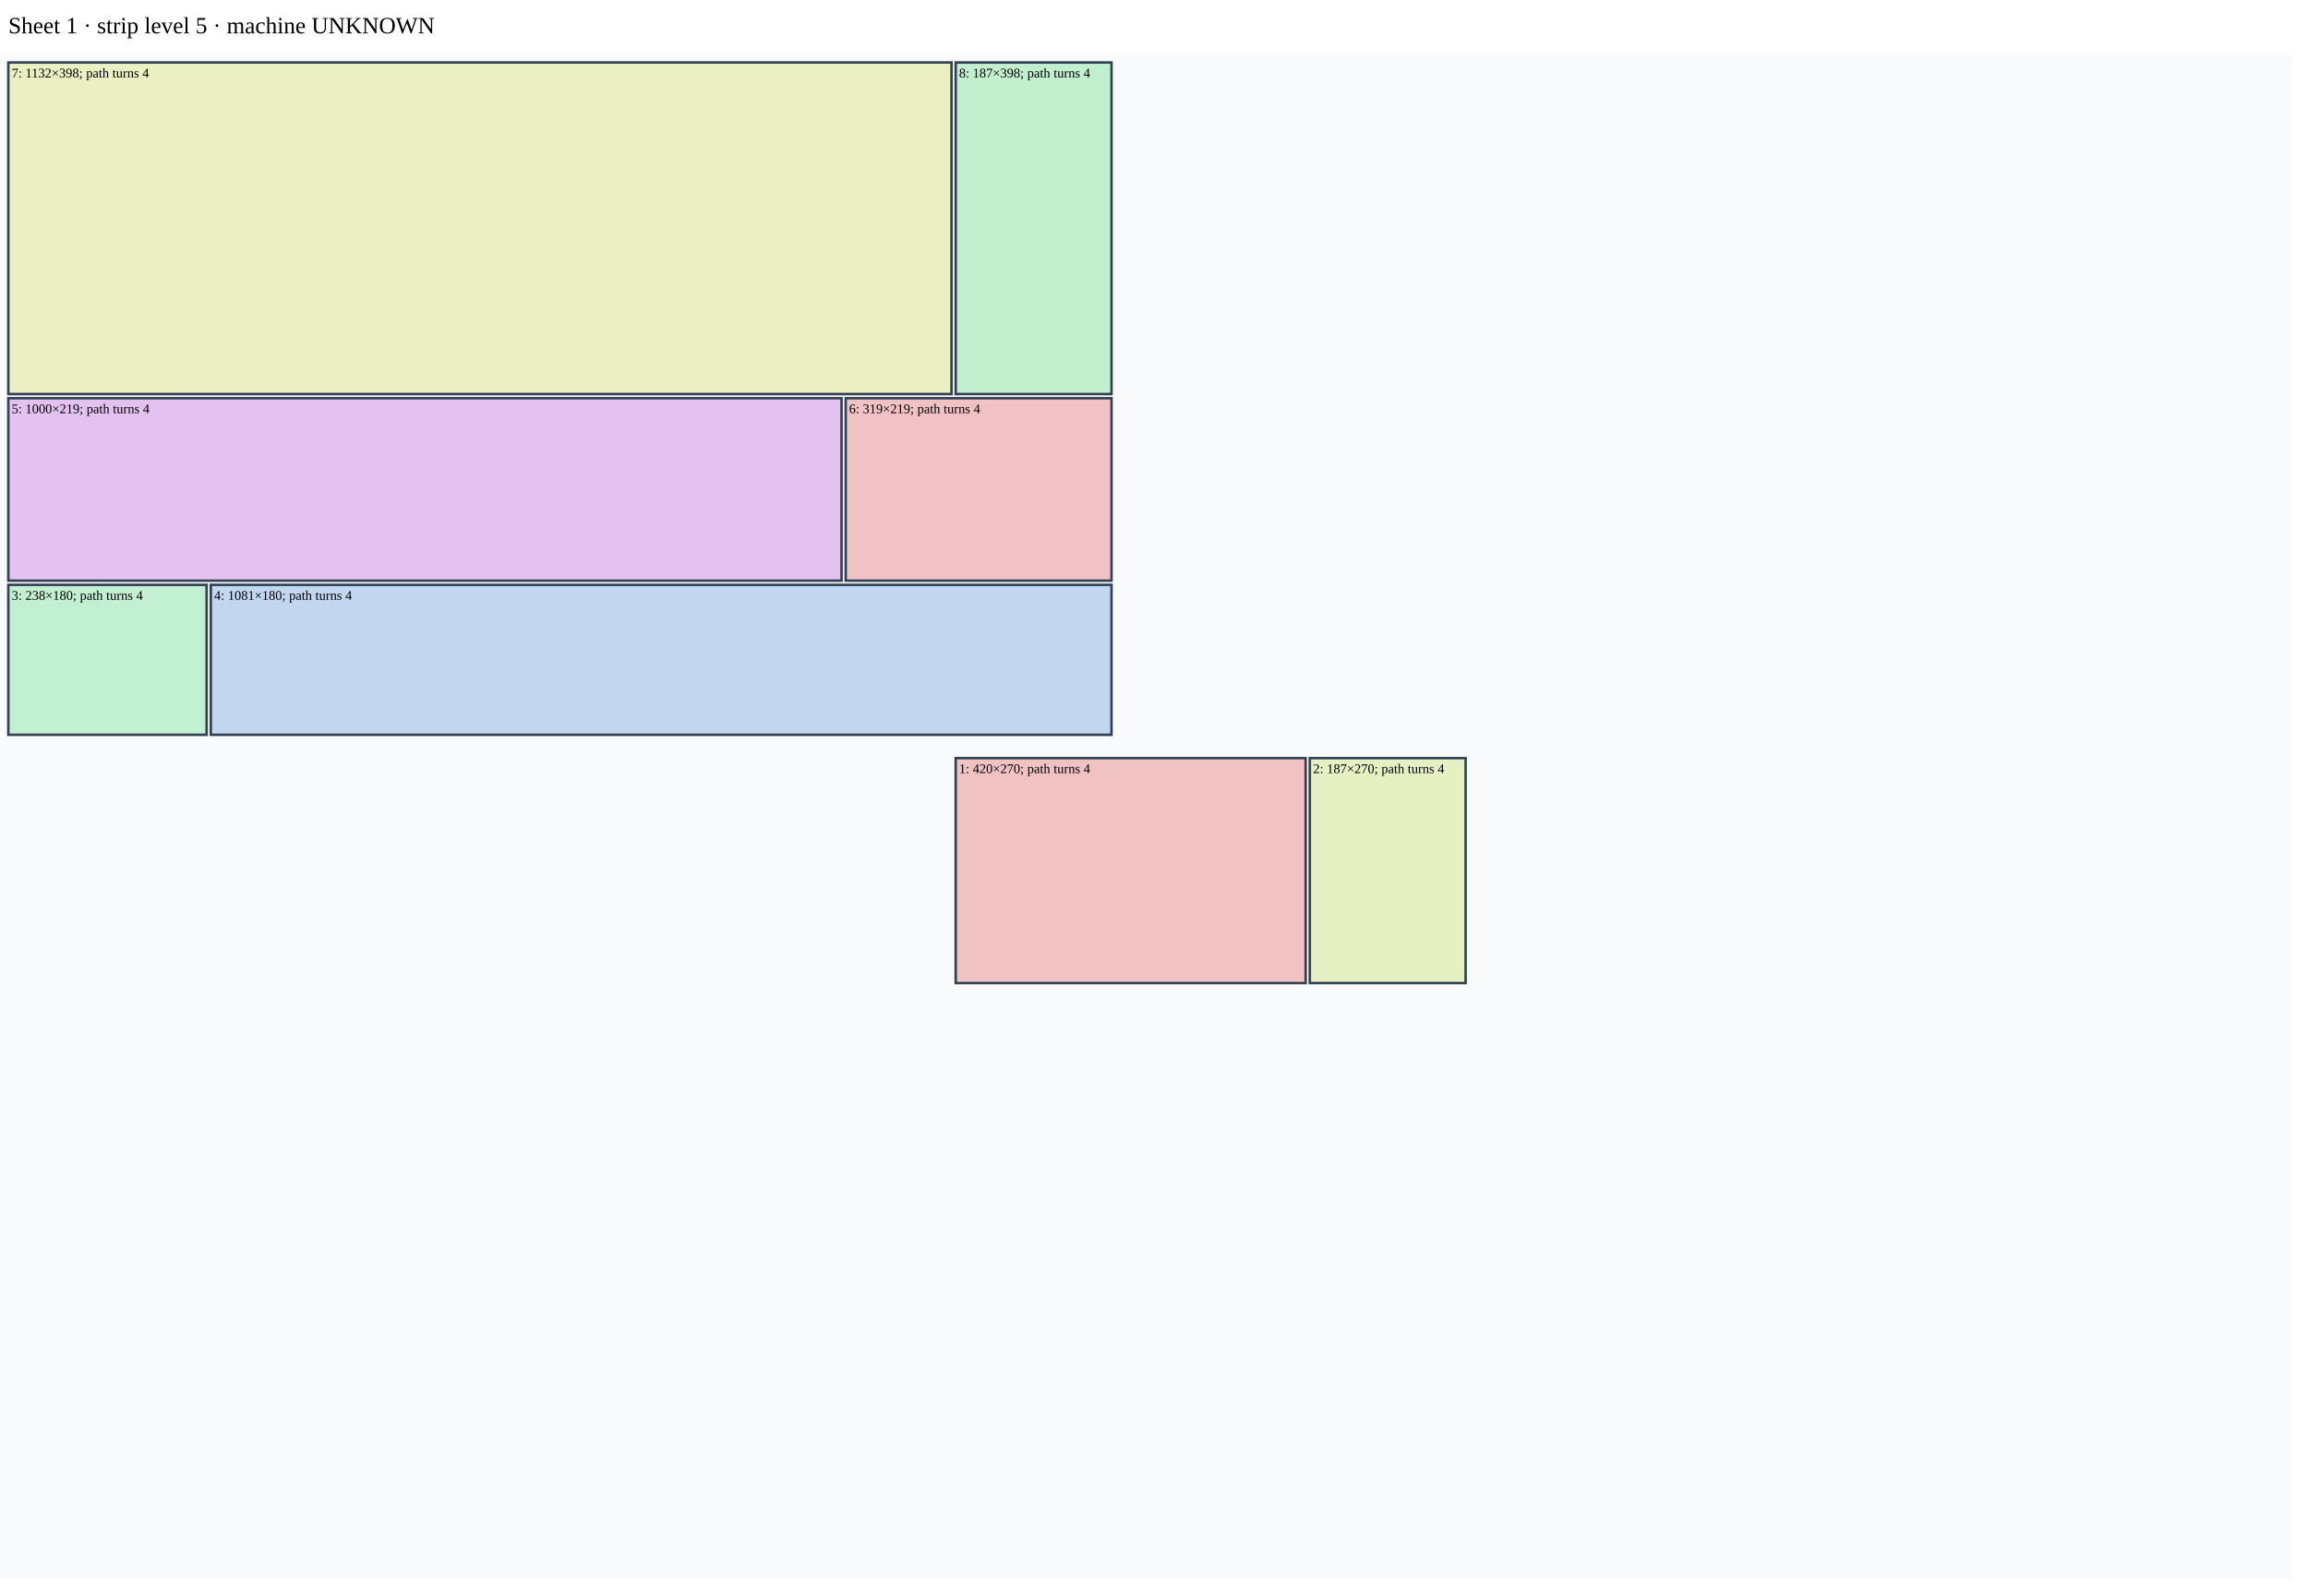
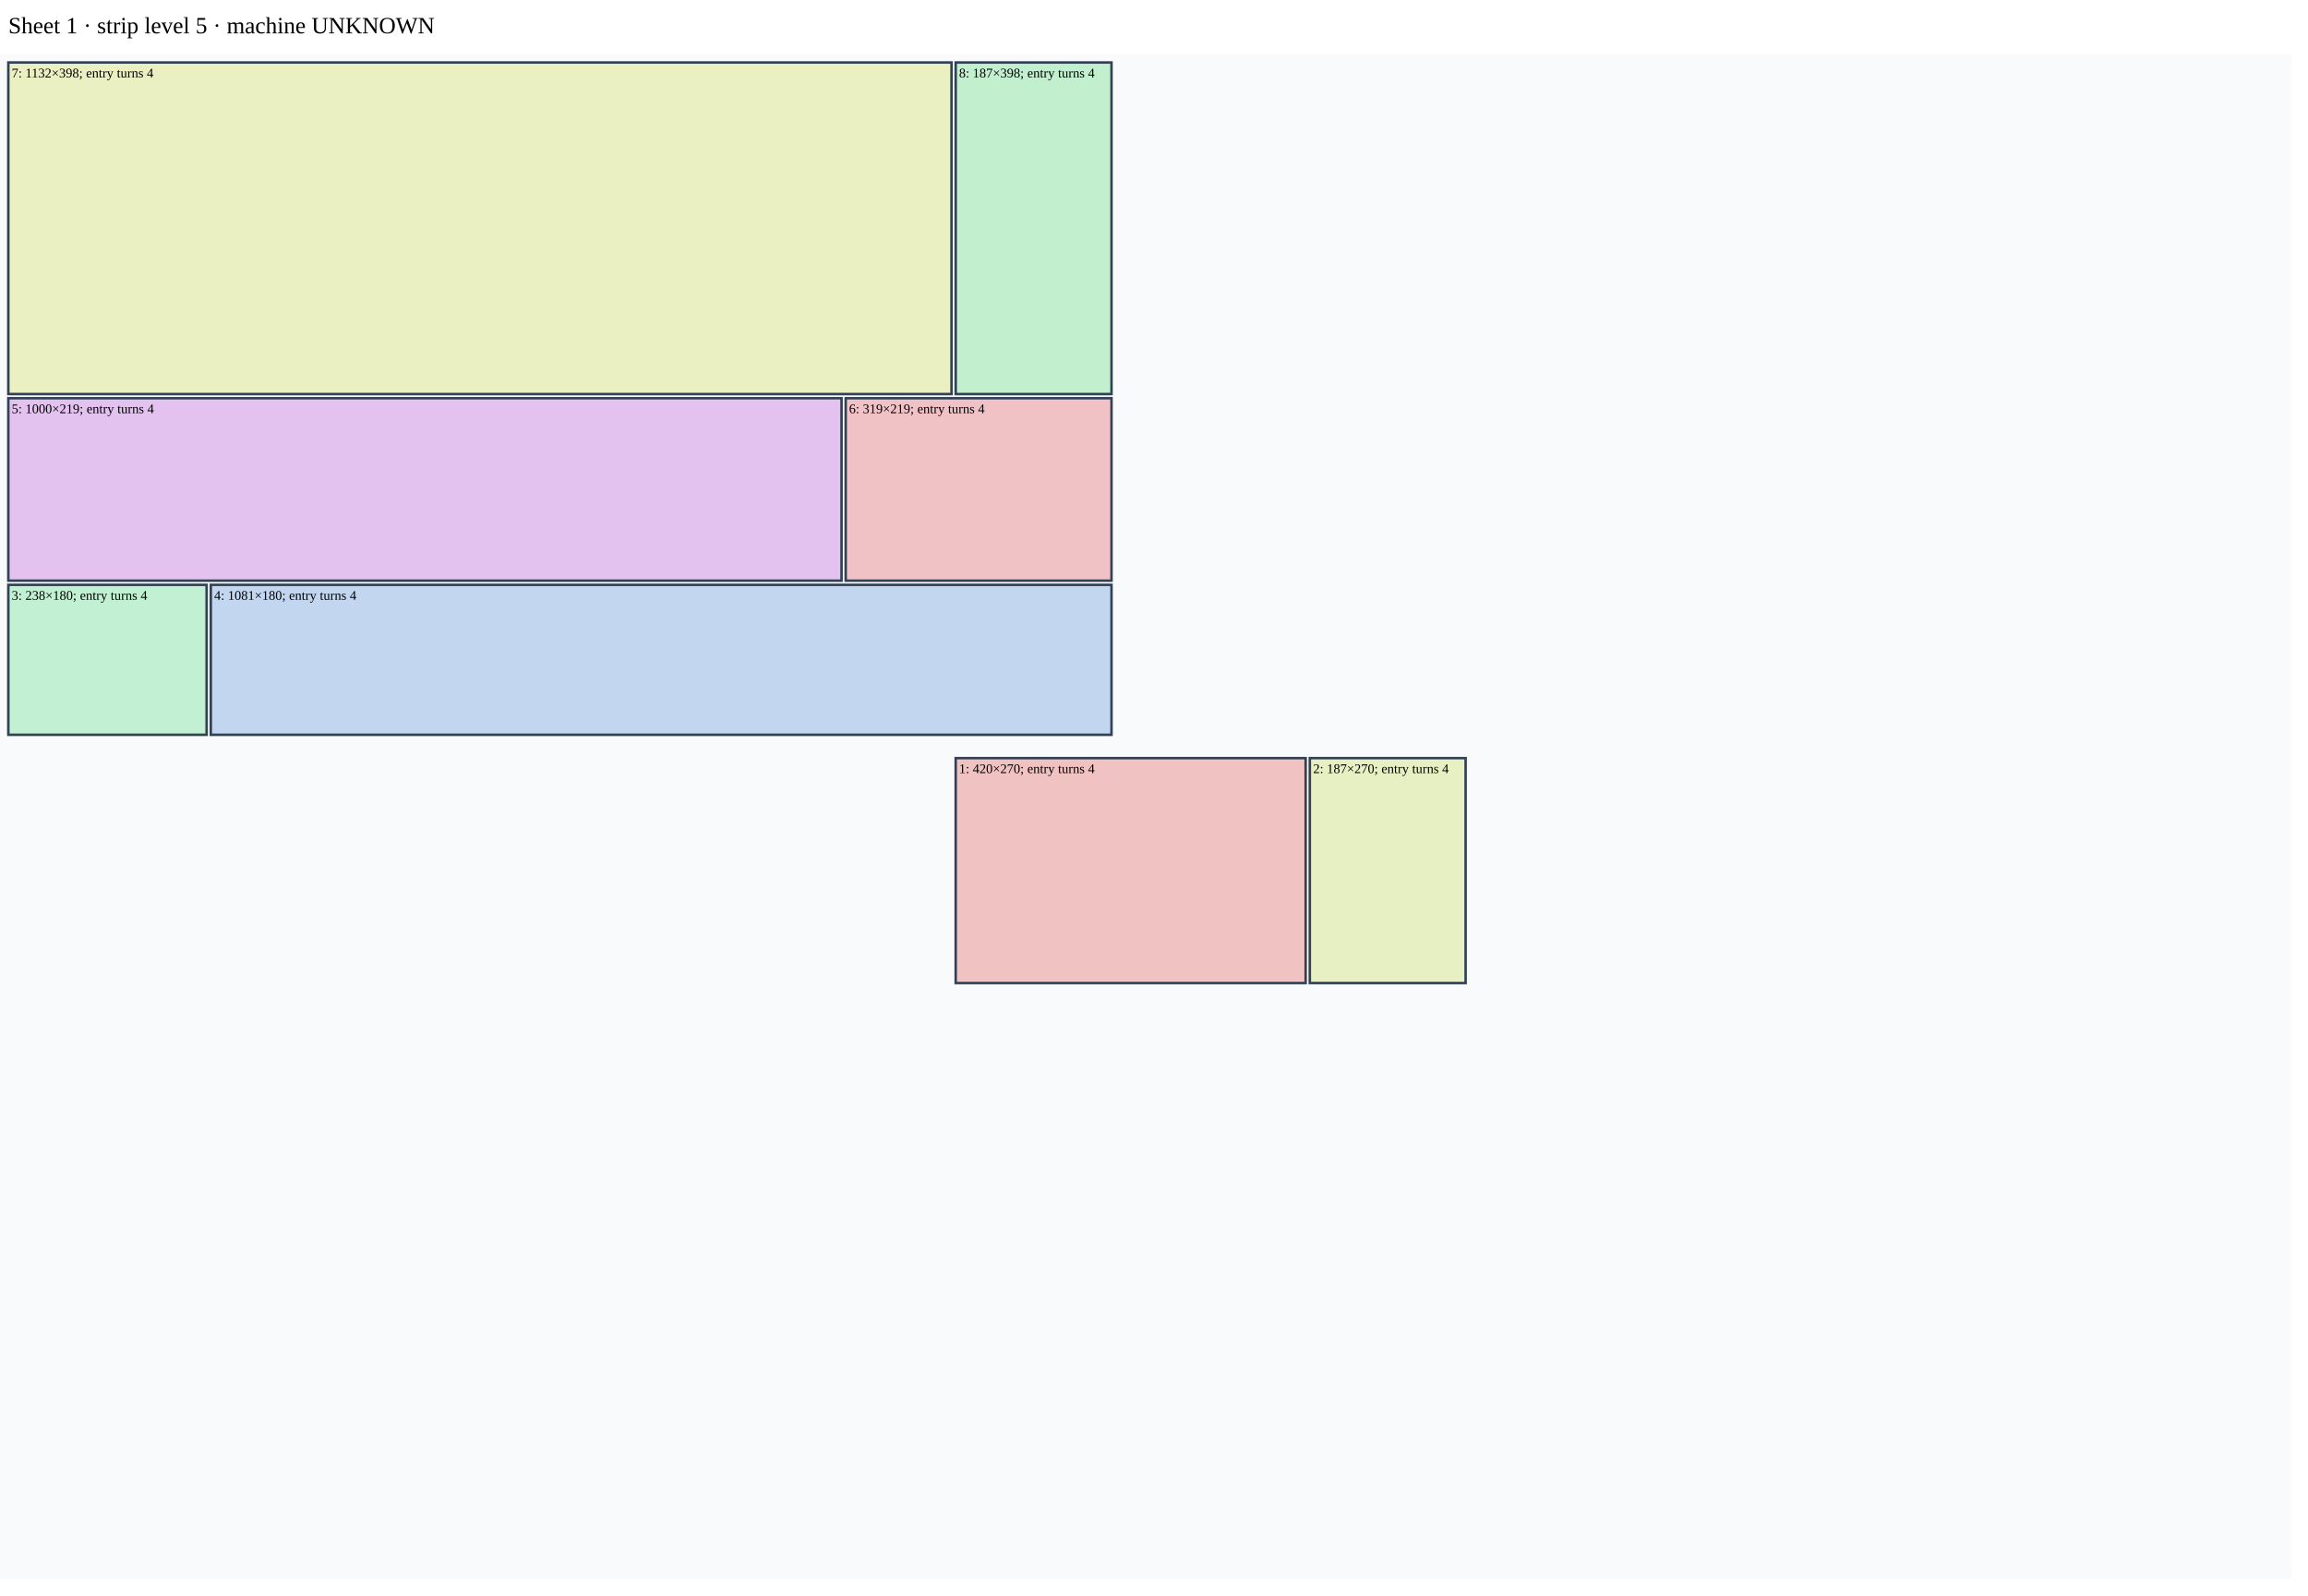
<svg xmlns="http://www.w3.org/2000/svg" viewBox="0 -65 2770 1915">
  <text x="10" y="-25" font-size="28">Sheet 1 · strip level 5 · machine UNKNOWN</text>
  <rect width="2750" height="1830" fill="#f8fafc" />
  <rect x="1147" y="845" width="420" height="270" fill="hsl(0 60% 85%)" stroke="#334155" stroke-width="3" />
-   <text x="1151" y="863" font-size="16">1: 420×270; path turns 4</text>
+   <text x="1151" y="863" font-size="16">1: 420×270; entry turns 4</text>
  <rect x="1572" y="845" width="187" height="270" fill="hsl(71 60% 85%)" stroke="#334155" stroke-width="3" />
-   <text x="1576" y="863" font-size="16">2: 187×270; path turns 4</text>
+   <text x="1576" y="863" font-size="16">2: 187×270; entry turns 4</text>
  <rect x="10" y="637" width="238" height="180" fill="hsl(142 60% 85%)" stroke="#334155" stroke-width="3" />
-   <text x="14" y="655" font-size="16">3: 238×180; path turns 4</text>
+   <text x="14" y="655" font-size="16">3: 238×180; entry turns 4</text>
  <rect x="253" y="637" width="1081" height="180" fill="hsl(213 60% 85%)" stroke="#334155" stroke-width="3" />
-   <text x="257" y="655" font-size="16">4: 1081×180; path turns 4</text>
+   <text x="257" y="655" font-size="16">4: 1081×180; entry turns 4</text>
  <rect x="10" y="413" width="1000" height="219" fill="hsl(284 60% 85%)" stroke="#334155" stroke-width="3" />
-   <text x="14" y="431" font-size="16">5: 1000×219; path turns 4</text>
+   <text x="14" y="431" font-size="16">5: 1000×219; entry turns 4</text>
  <rect x="1015" y="413" width="319" height="219" fill="hsl(355 60% 85%)" stroke="#334155" stroke-width="3" />
-   <text x="1019" y="431" font-size="16">6: 319×219; path turns 4</text>
+   <text x="1019" y="431" font-size="16">6: 319×219; entry turns 4</text>
  <rect x="10" y="10" width="1132" height="398" fill="hsl(66 60% 85%)" stroke="#334155" stroke-width="3" />
-   <text x="14" y="28" font-size="16">7: 1132×398; path turns 4</text>
+   <text x="14" y="28" font-size="16">7: 1132×398; entry turns 4</text>
  <rect x="1147" y="10" width="187" height="398" fill="hsl(137 60% 85%)" stroke="#334155" stroke-width="3" />
-   <text x="1151" y="28" font-size="16">8: 187×398; path turns 4</text>
+   <text x="1151" y="28" font-size="16">8: 187×398; entry turns 4</text>
</svg>
